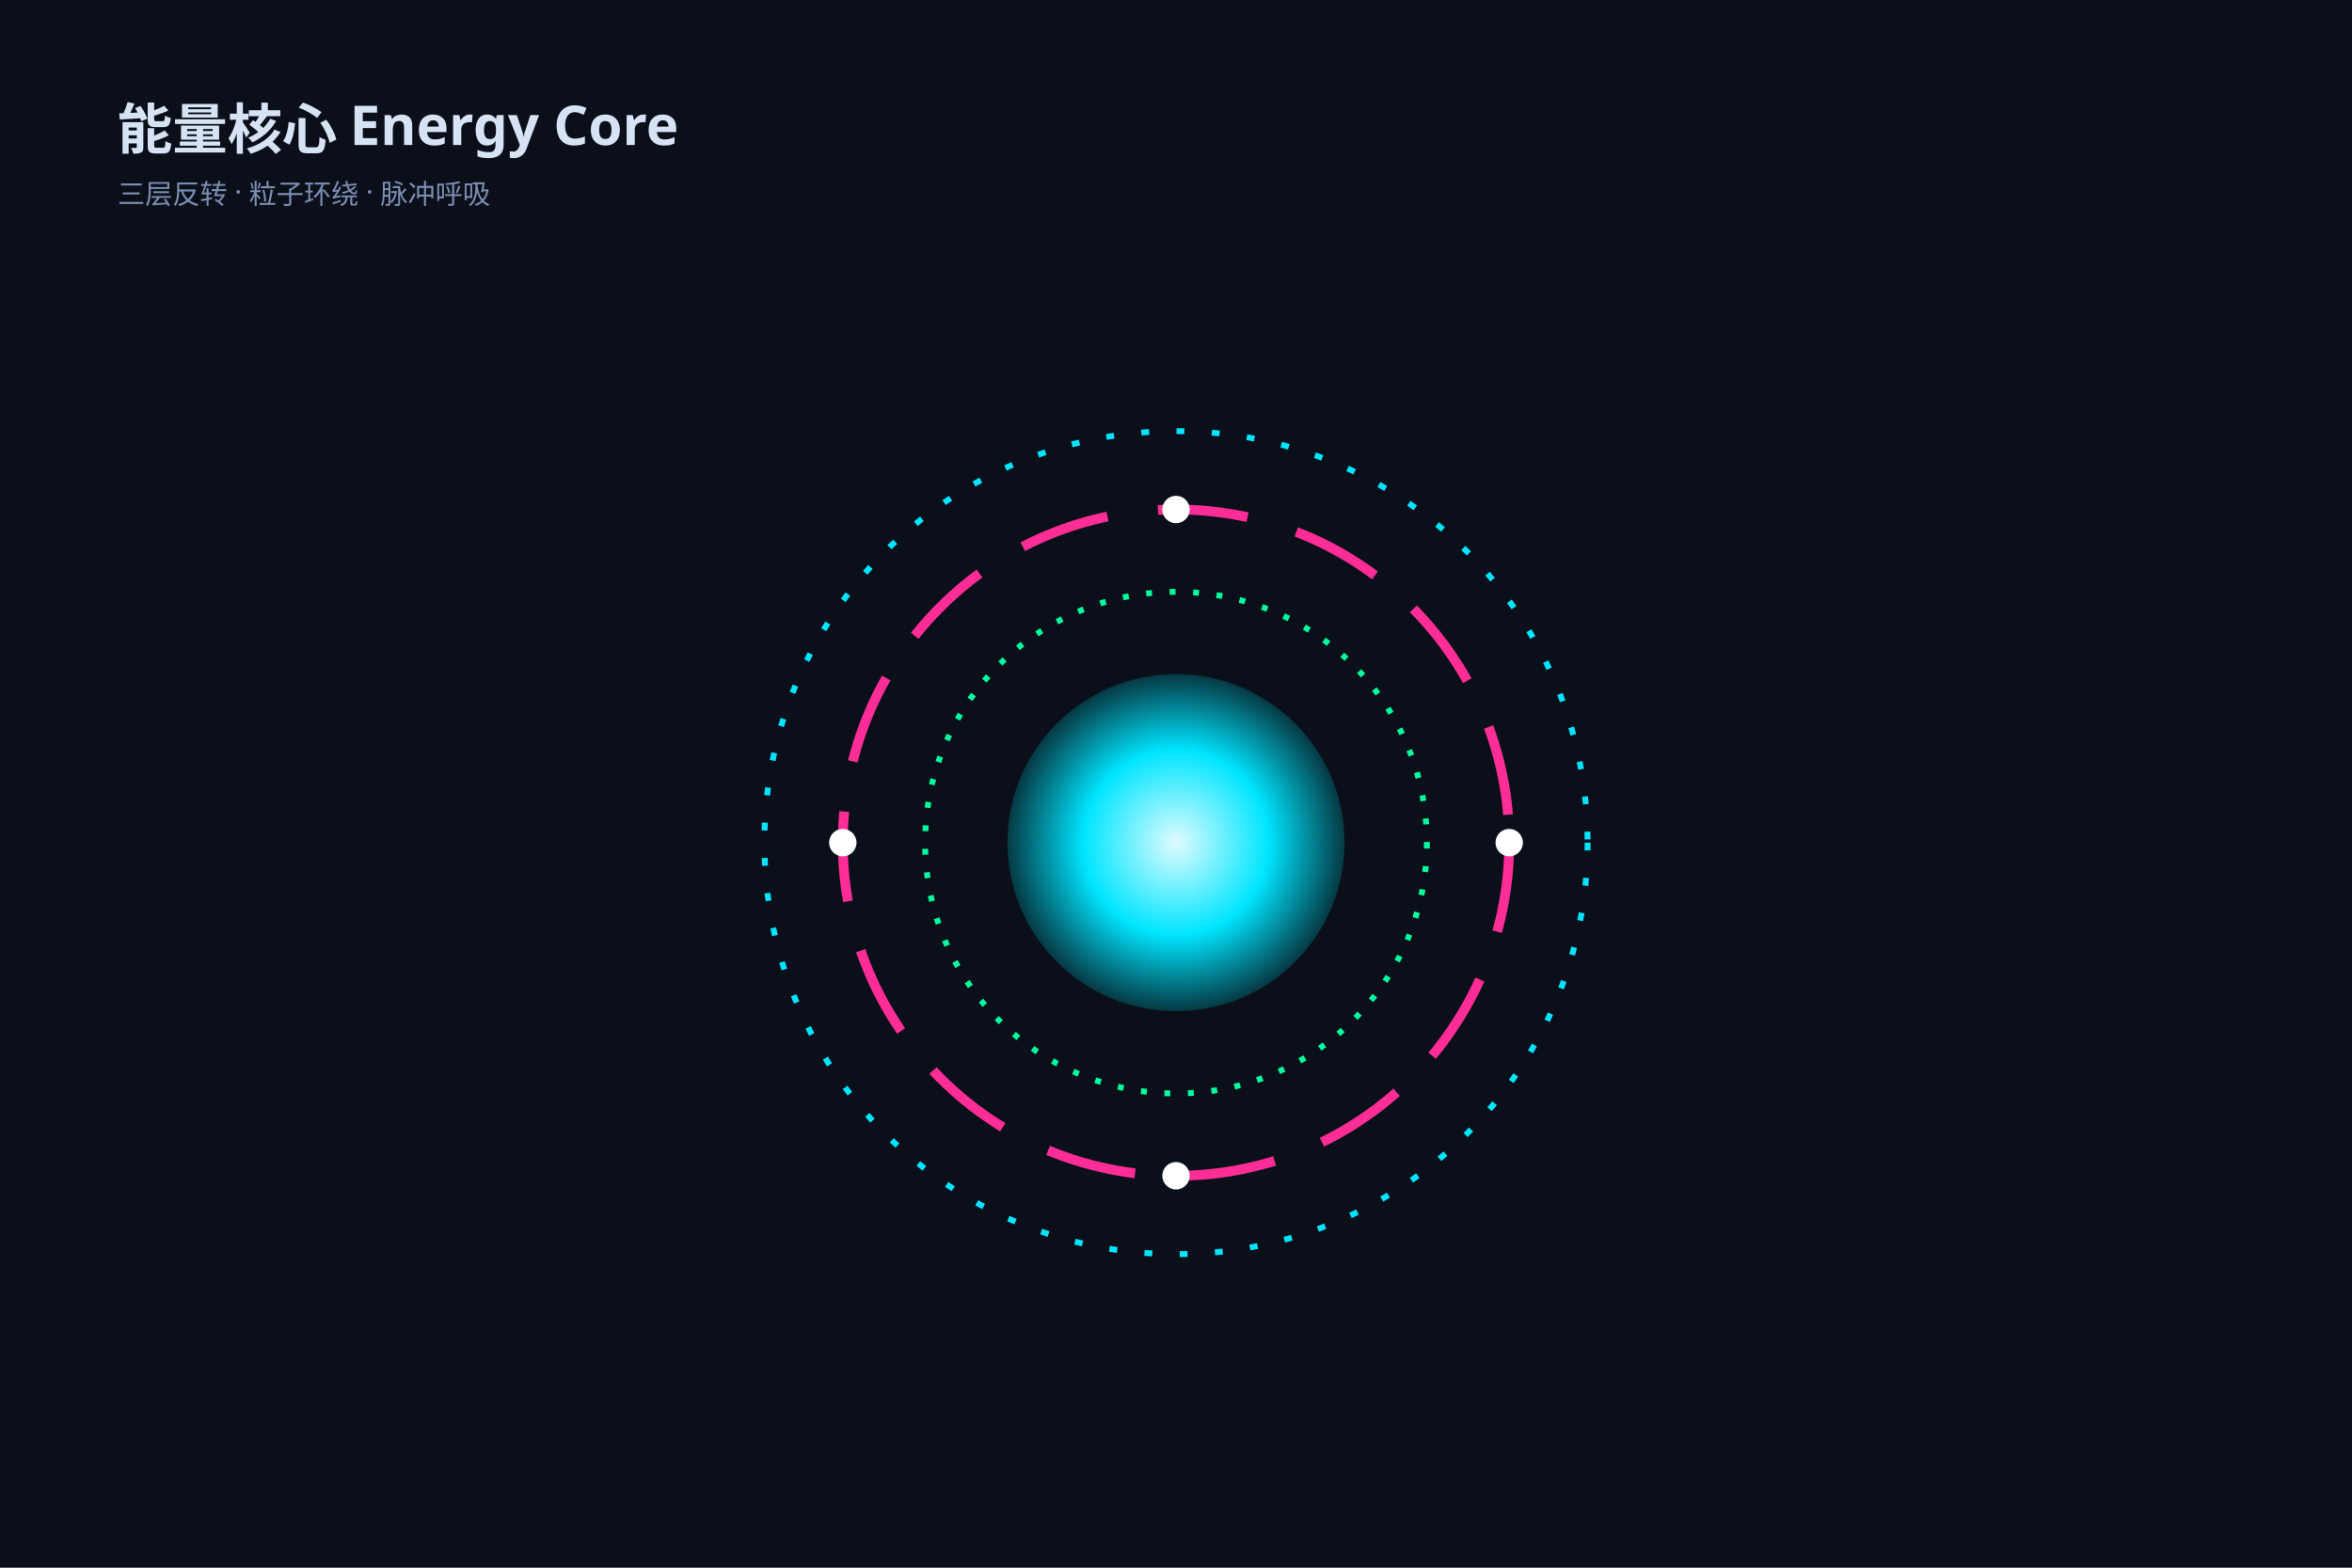
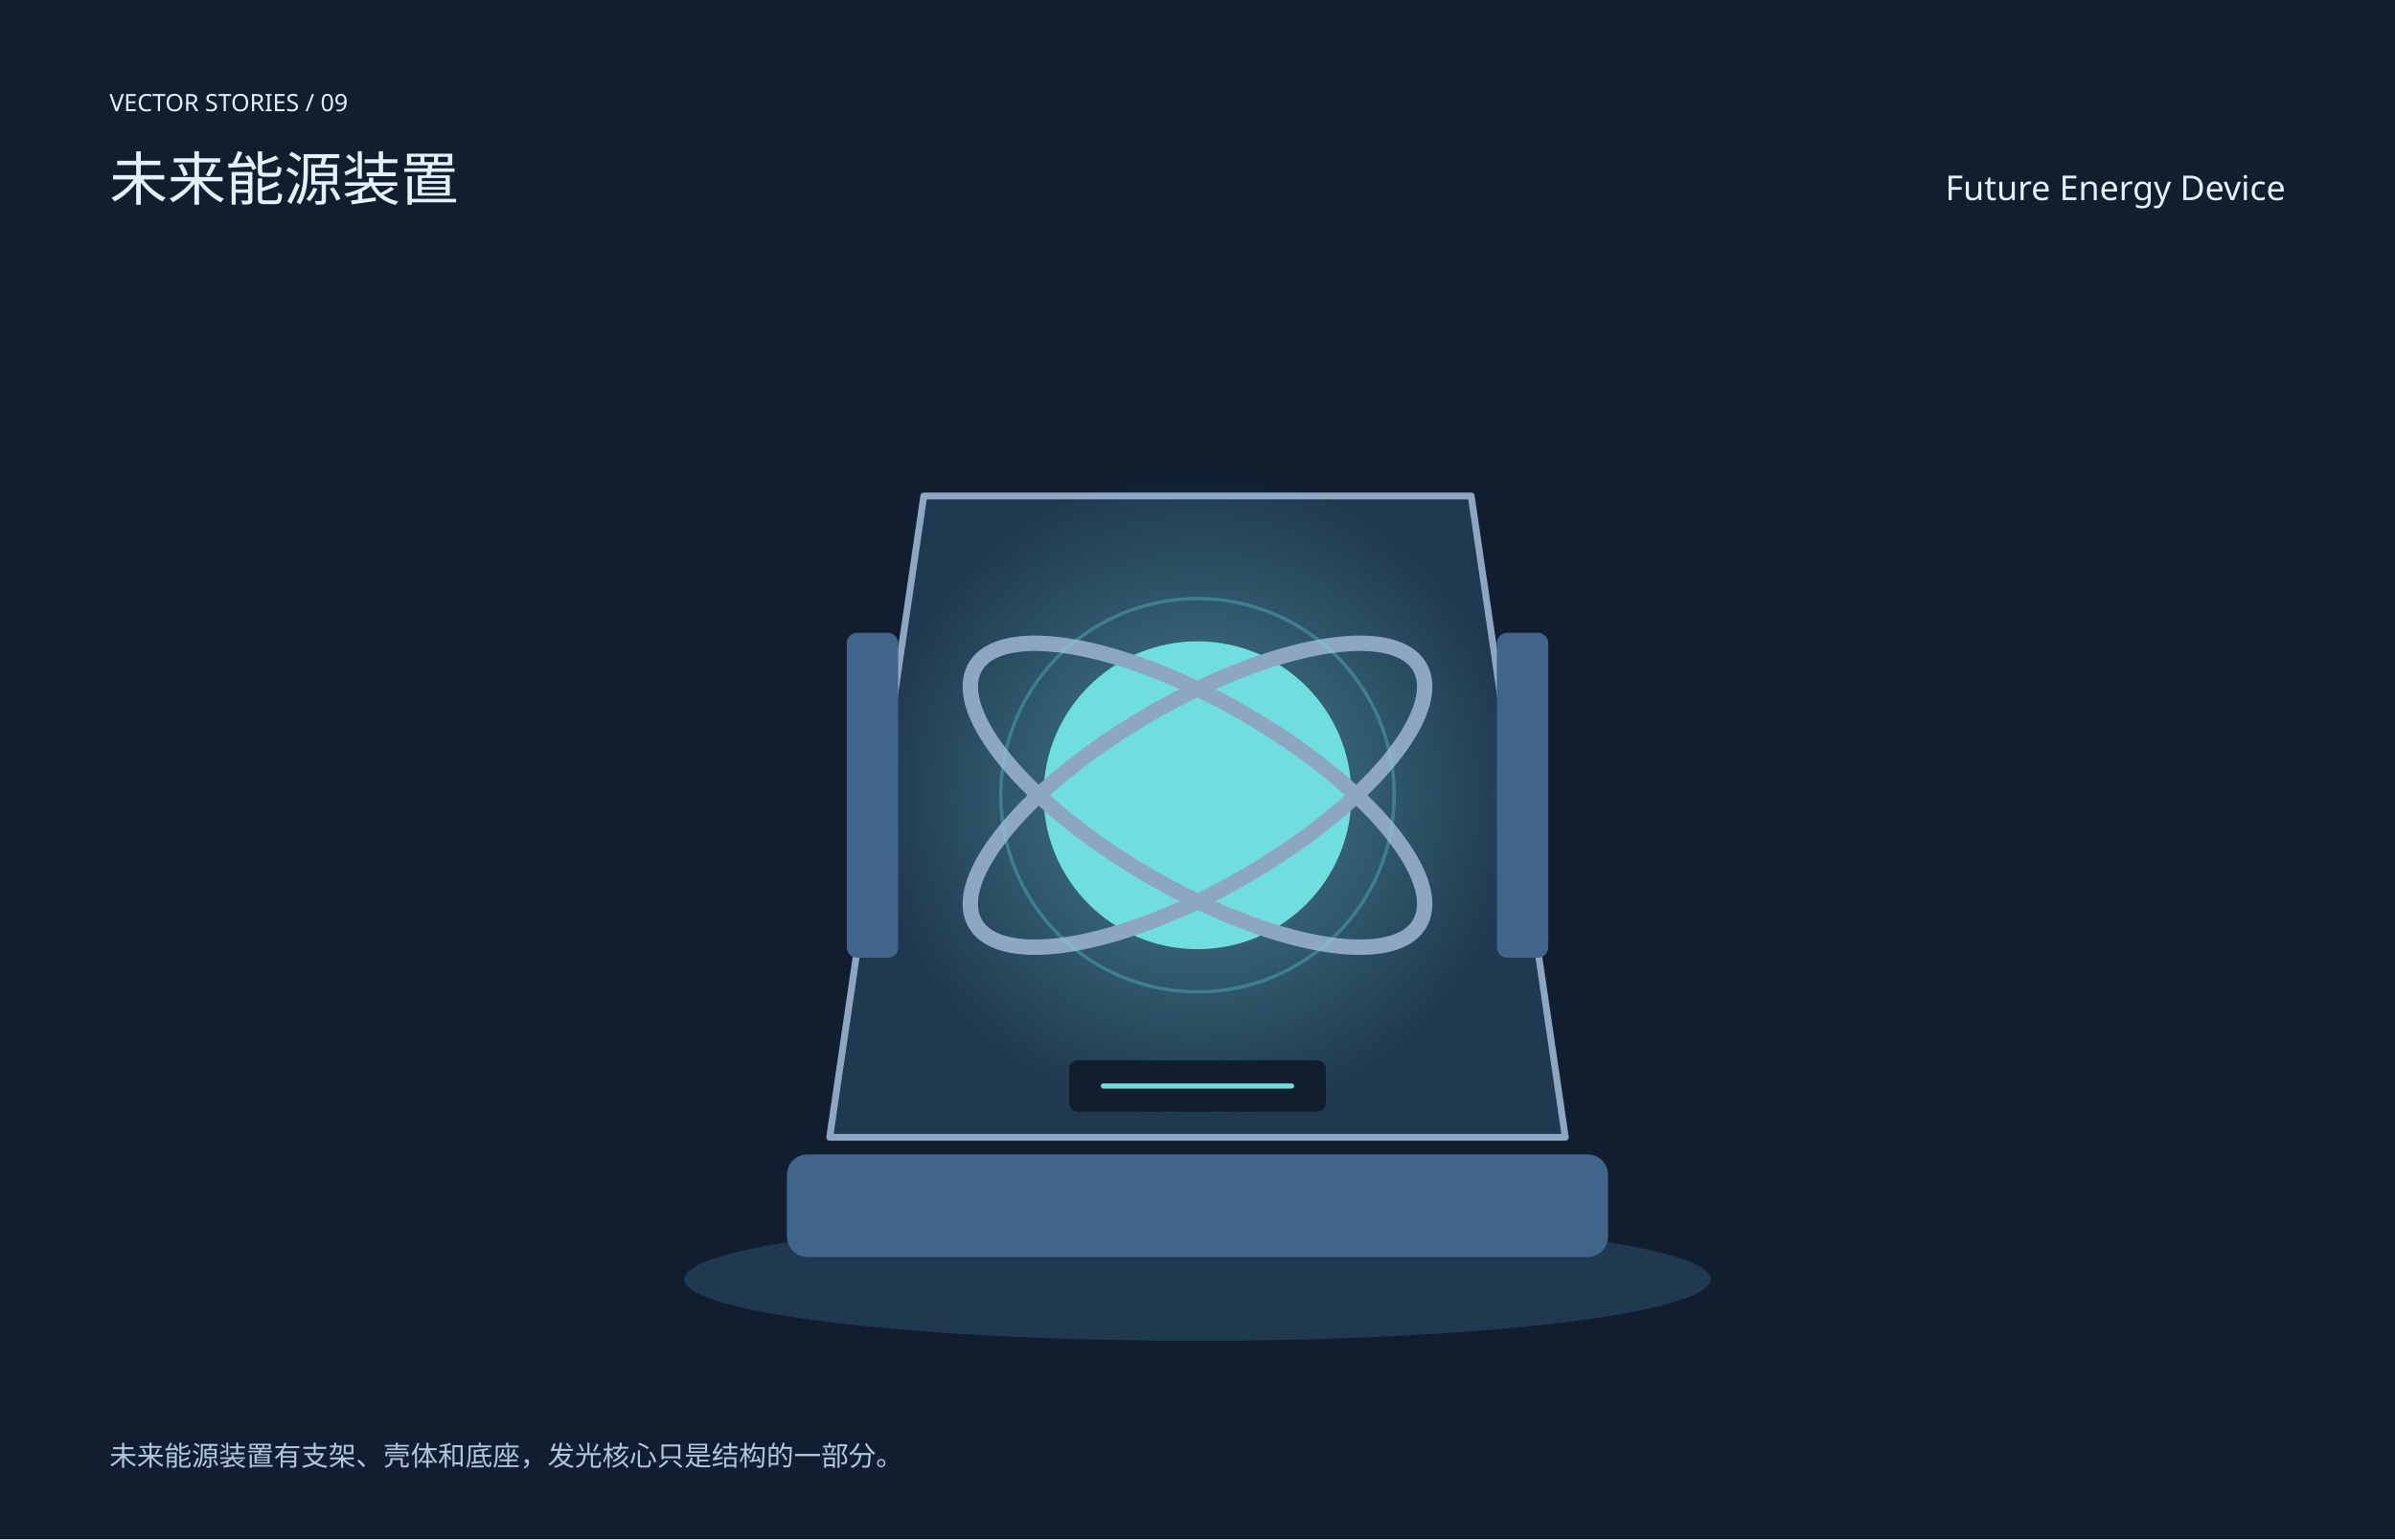
- <svg xmlns="http://www.w3.org/2000/svg" width="1200" height="800" viewBox="0 0 1200 800" font-family="PingFang SC, Hiragino Sans GB, Microsoft YaHei, sans-serif">
-   <rect width="1200" height="800" fill="#0a0f1a" />
-   <text x="60" y="76" font-size="28" font-weight="700" fill="#d7e3f4">能量核心 Energy Core</text>
-   <text x="60" y="104" font-size="14" fill="#7c8db0">三层反转 · 粒子环绕 · 脉冲呼吸</text>
+ <svg xmlns="http://www.w3.org/2000/svg" width="1400" height="900" viewBox="0 0 1400 900" role="img" aria-labelledby="title desc" font-family="PingFang SC, Microsoft YaHei, sans-serif">
+   <rect x="0" y="0" width="1400" height="900" rx="0" fill="#101e30" />
+   <text x="64" y="65" fill="#e5efff" font-size="14" text-anchor="start">VECTOR STORIES / 09</text>
+   <text x="64" y="117" fill="#e5efff" font-size="34" text-anchor="start">未来能源装置</text>
+   <text x="1336" y="117" fill="#e5efff" font-size="20" text-anchor="end">Future Energy Device</text>
  <defs>
-     <radialGradient id="core">
-       <stop offset="0" stop-color="#dffcff" />
-       <stop offset="0.55" stop-color="#00e5ff" />
-       <stop offset="1" stop-color="#053a44" />
+     <radialGradient id="halo">
+       <stop stop-color="#70dddf" stop-opacity=".45" />
+       <stop offset="1" stop-color="#70dddf" stop-opacity="0" />
    </radialGradient>
+     <linearGradient id="sky" x2="0" y2="1">
+       <stop stop-color="#b7d2eb" />
+       <stop offset="1" stop-color="#f4d8b4" />
+     </linearGradient>
+     <clipPath id="stage">
+       <rect x="64" y="190" width="1272" height="620" rx="20" />
+     </clipPath>
  </defs>
-   <g>
-     <circle cx="600" cy="430" r="210" fill="none" stroke="#00e5ff" stroke-width="3" stroke-dasharray="4 14" />
-     <animateTransform attributeName="transform" type="rotate" from="0 600 430" to="360 600 430" dur="14s" repeatCount="indefinite" />
+   <g clip-path="url(#stage)">
+     <ellipse cx="700" cy="748" rx="300" ry="36" fill="#203950" />
+     <rect x="460" y="675" width="480" height="60" rx="12" fill="#41658a" />
+     <path d="M485 665L540 290H860L915 665Z" fill="#203950" stroke="#8da7c3" stroke-width="4" stroke-linecap="round" stroke-linejoin="round" />
+     <circle cx="700" cy="465" r="190" fill="url(#halo)" />
+     <circle cx="700" cy="465" r="90" fill="#70dddf" />
+     <ellipse cx="700" cy="465" rx="150" ry="55" fill="none" stroke="#8da7c3" stroke-width="9" transform="rotate(-30 700 465)" />
+     <ellipse cx="700" cy="465" rx="150" ry="55" fill="none" stroke="#8da7c3" stroke-width="9" transform="rotate(30 700 465)" />
+     <rect x="495" y="370" width="30" height="190" rx="6" fill="#41658a" />
+     <rect x="875" y="370" width="30" height="190" rx="6" fill="#41658a" />
+     <rect x="625" y="620" width="150" height="30" rx="5" fill="#101e30" />
+     <path d="M645 635L755 635" fill="none" stroke="#70dddf" stroke-width="3" stroke-linecap="round" stroke-linejoin="round" />
+     <circle cx="700" cy="465" r="115" fill="none" class="pulse" stroke="#70dddf" stroke-width="2" opacity=".3" />
  </g>
-   <g>
-     <circle cx="600" cy="430" r="170" fill="none" stroke="#ff2d95" stroke-width="5" stroke-dasharray="46 26" />
-     <animateTransform attributeName="transform" type="rotate" from="360 600 430" to="0 600 430" dur="9s" repeatCount="indefinite" />
-   </g>
-   <g>
-     <circle cx="600" cy="430" r="128" fill="none" stroke="#00ff9d" stroke-width="3" stroke-dasharray="3 9" />
-     <animateTransform attributeName="transform" type="rotate" from="0 600 430" to="360 600 430" dur="6s" repeatCount="indefinite" />
-   </g>
-   <circle cx="600" cy="430" r="86" fill="url(#core)">
-     <animate attributeName="r" values="86;94;86" dur="2.2s" repeatCount="indefinite" />
-   </circle>
-   <circle cx="770" cy="430" r="7" fill="#fff">
-     <animate attributeName="r" values="7;4;7" dur="1.4s" begin="0s" repeatCount="indefinite" />
-   </circle>
-   <circle cx="600" cy="600" r="7" fill="#fff">
-     <animate attributeName="r" values="7;4;7" dur="1.4s" begin="0.35s" repeatCount="indefinite" />
-   </circle>
-   <circle cx="430" cy="430" r="7" fill="#fff">
-     <animate attributeName="r" values="7;4;7" dur="1.4s" begin="0.7s" repeatCount="indefinite" />
-   </circle>
-   <circle cx="600" cy="260" r="7" fill="#fff">
-     <animate attributeName="r" values="7;4;7" dur="1.4s" begin="1.05s" repeatCount="indefinite" />
-   </circle>
-   <line x1="600" y1="430" x2="900" y2="270" stroke="#ff2d95" stroke-width="2.5" stroke-linecap="round" opacity="0">
-     <animate attributeName="opacity" values="0;0.9;0" dur="2.8s" repeatCount="indefinite" />
-   </line>
+   <text x="64" y="857" fill="#b3c5da" font-size="16" text-anchor="start">未来能源装置有支架、壳体和底座，发光核心只是结构的一部分。</text>
+   <style>@keyframes breathe{50%{opacity:.6}}.pulse{animation:breathe 6s ease-in-out infinite}@keyframes drift{50%{transform:translateY(6px)}}.drift{animation:drift 8s ease-in-out infinite}@media(prefers-reduced-motion:reduce){.pulse,.drift{animation:none}}</style>
</svg>
